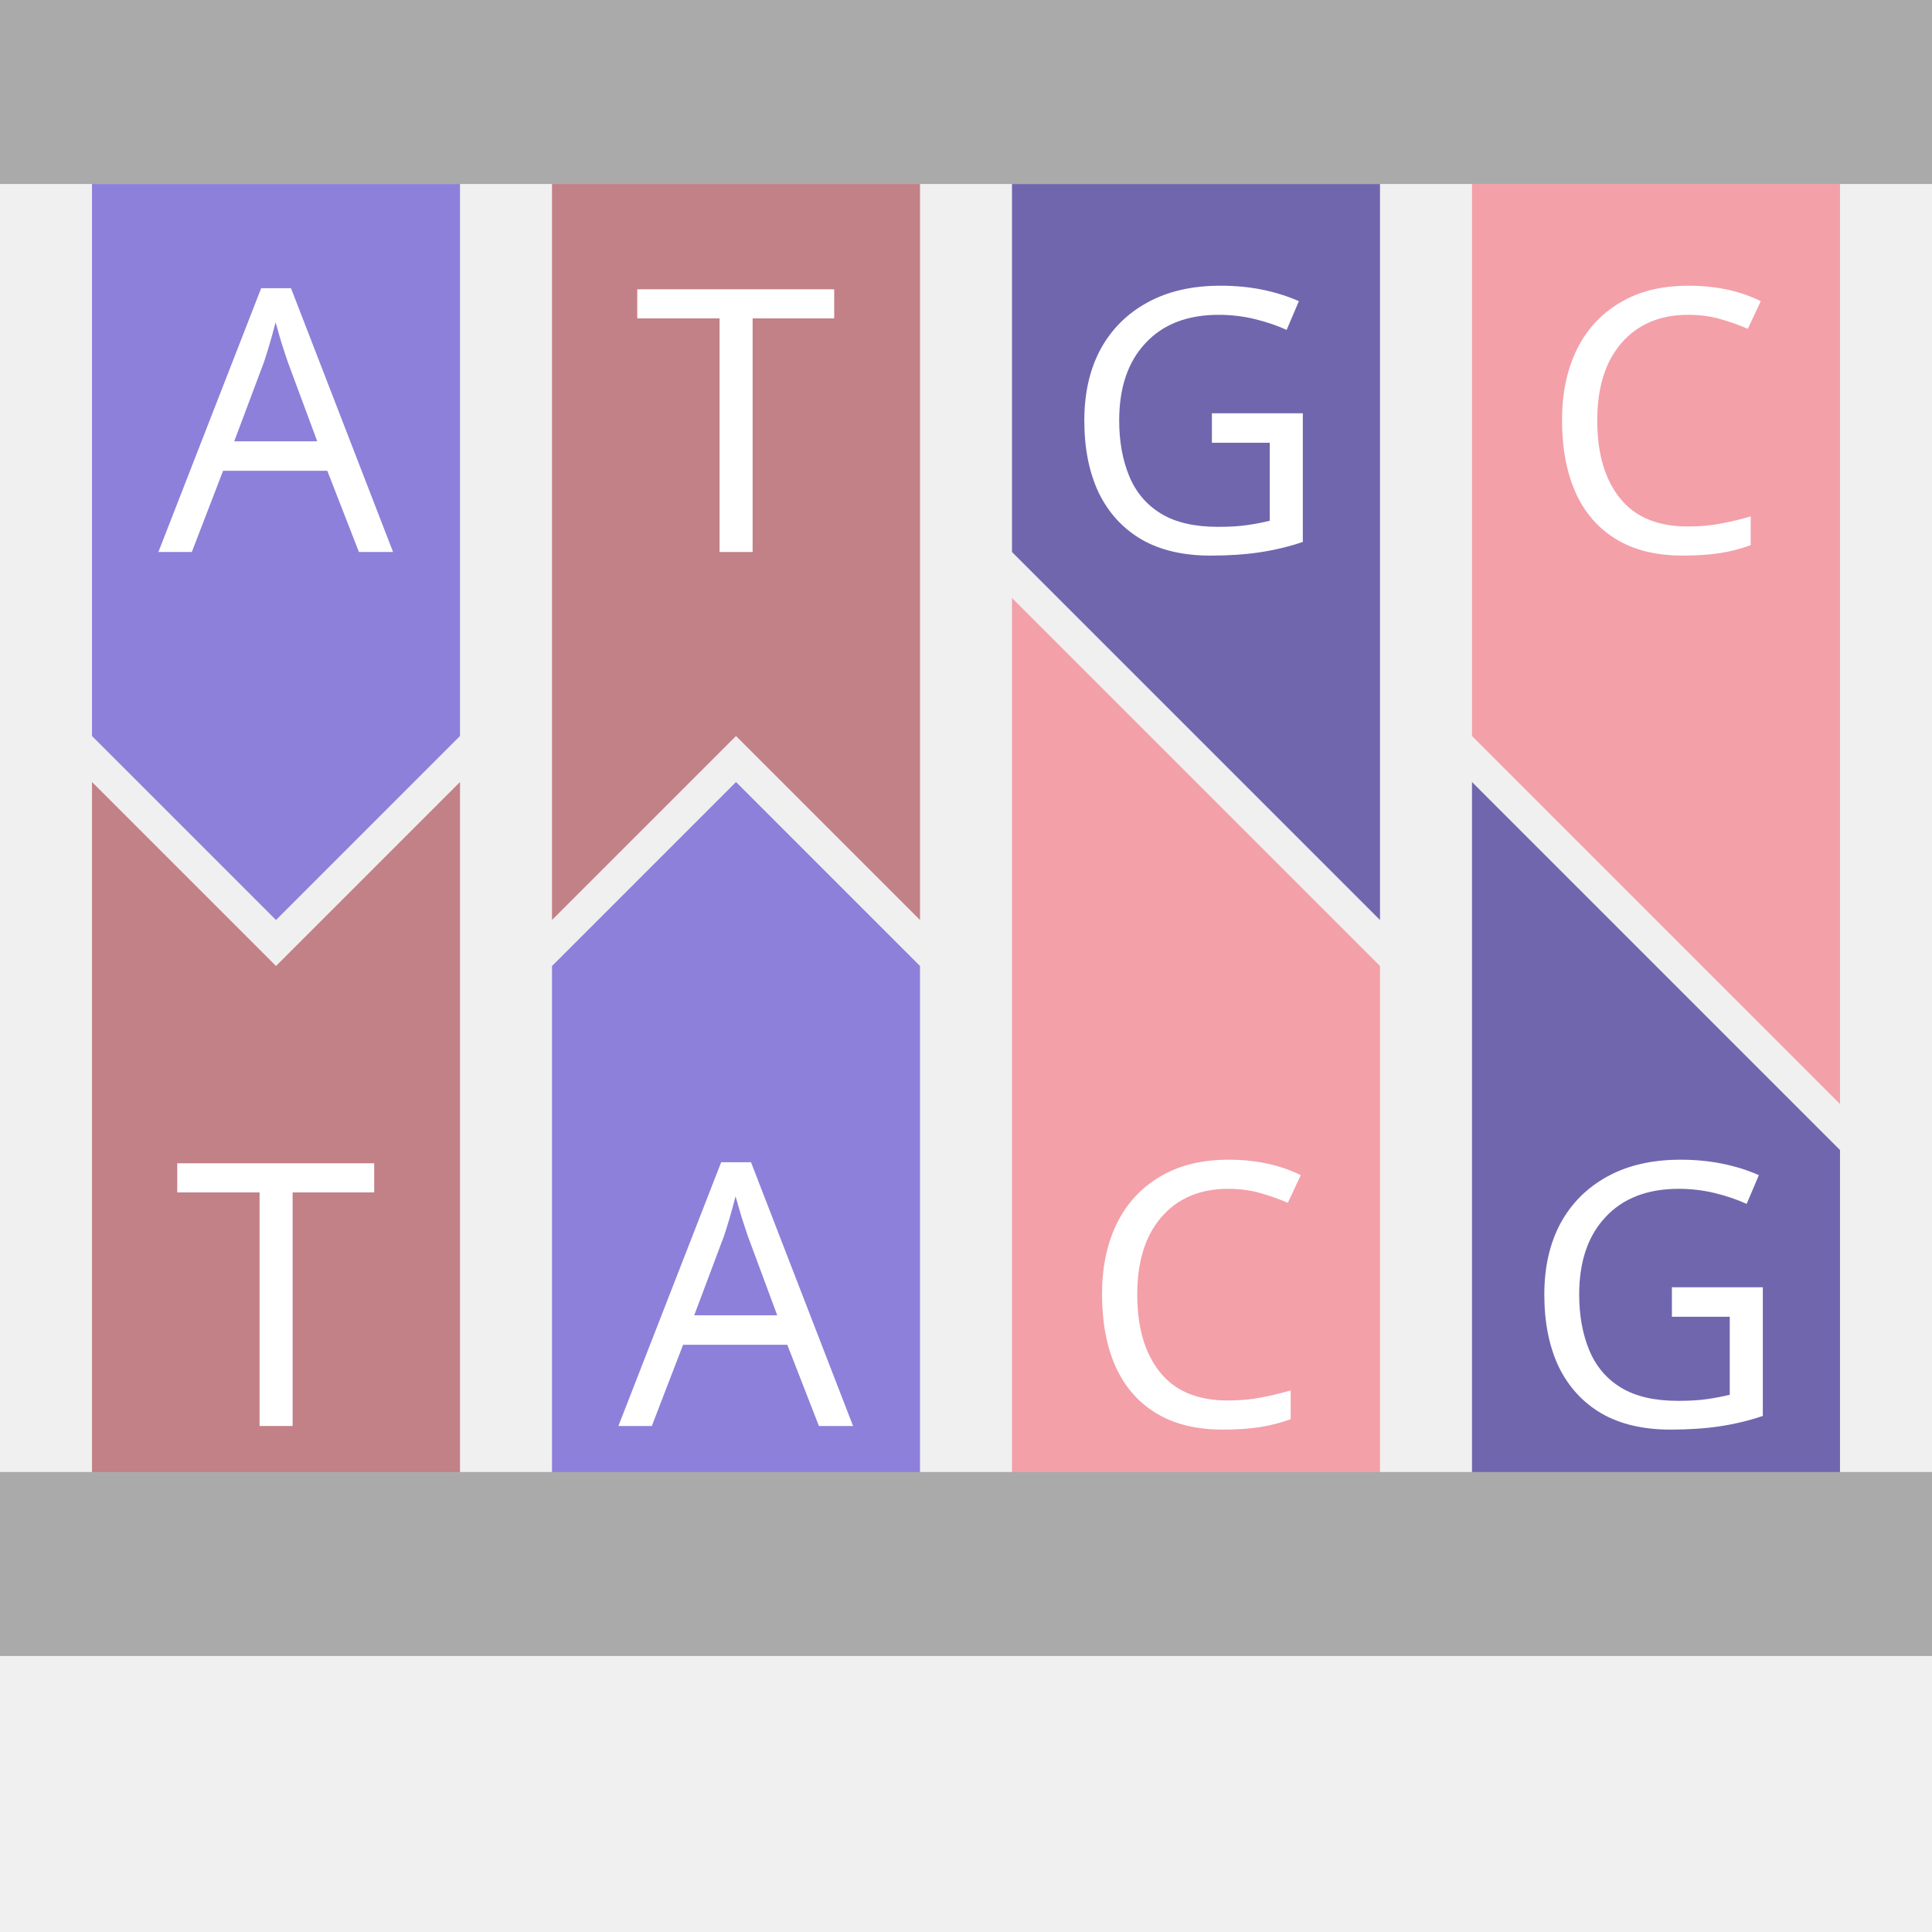
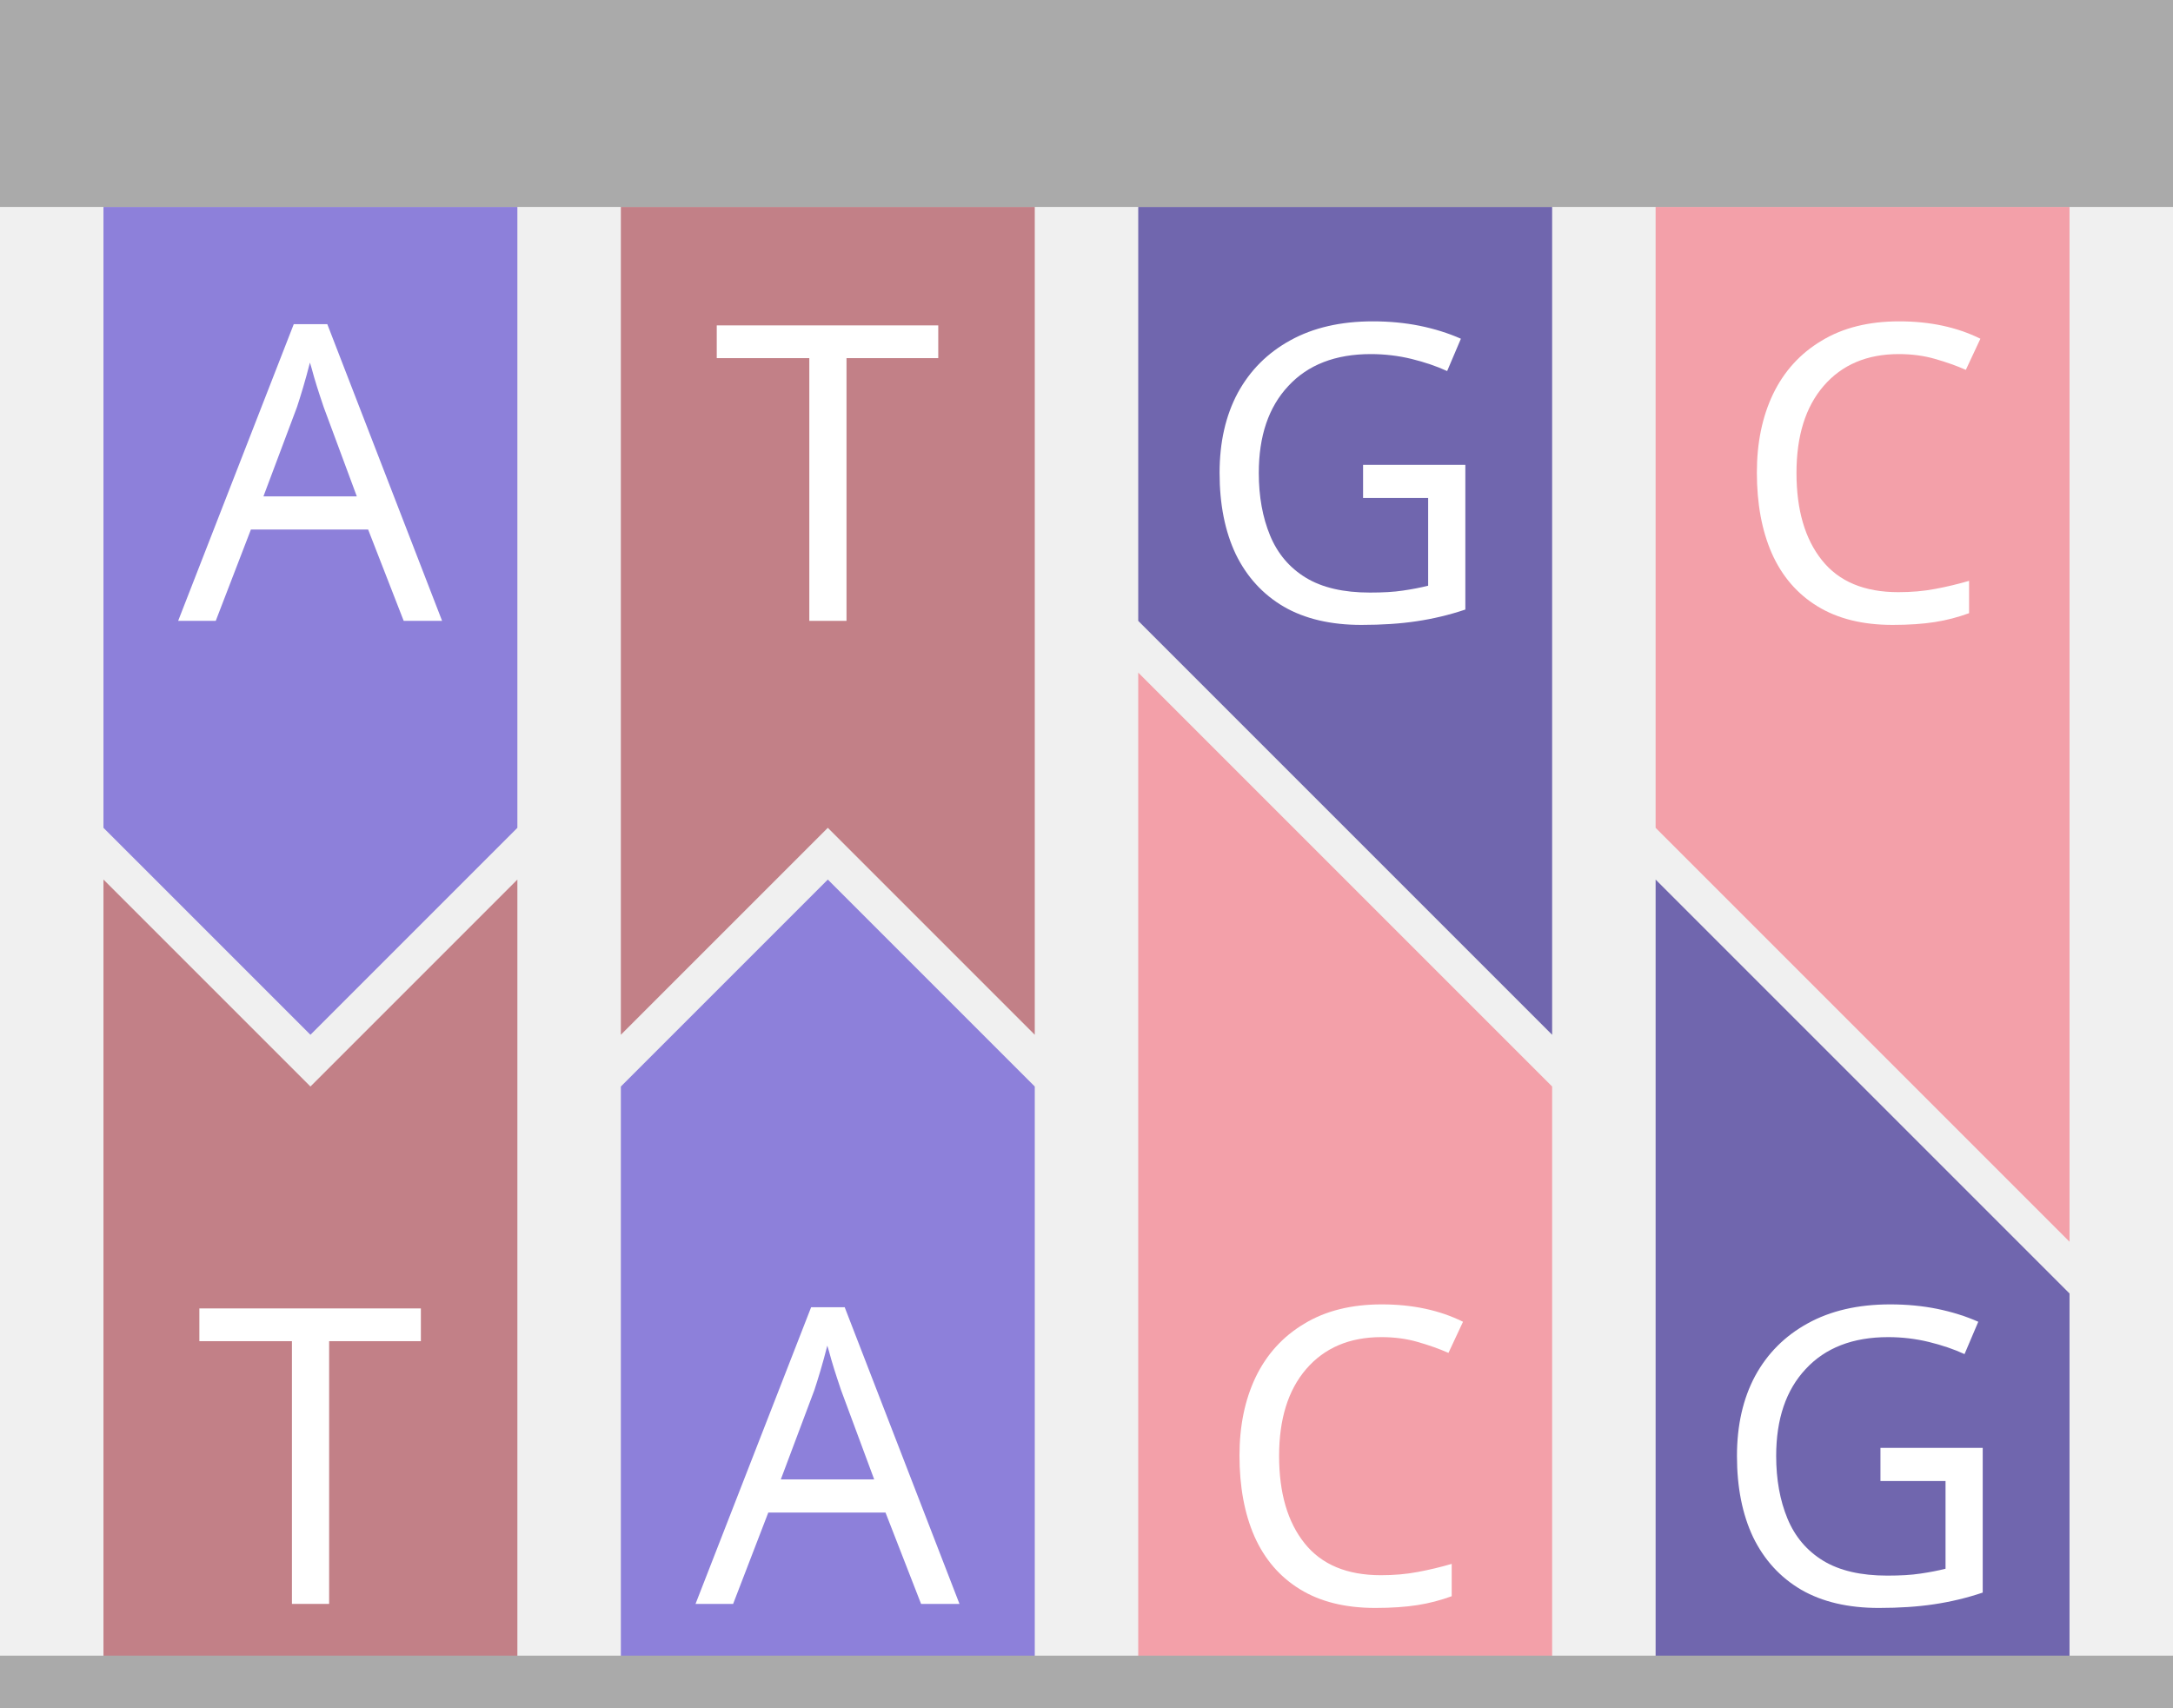
- <svg xmlns="http://www.w3.org/2000/svg" xmlns:xlink="http://www.w3.org/1999/xlink" width="84" height="84">
+ <svg xmlns="http://www.w3.org/2000/svg" xmlns:xlink="http://www.w3.org/1999/xlink" width="84" height="66">
  <style>
    rect {
    	fill: #aaa;
    }
  </style>
  <def>
    <g class="base" id="a">
      <path fill="#8D80DA" d="m0 66 h16 v-24 l-8 -8 -8 8z" />
      <text style="fill:#fff;font-family:sans;text-anchor:middle;font-size:16px;" x="8" y="62">A</text>
    </g>
    <g class="base" id="a2">
      <path fill="#8D80DA" d="m0 8 h16 v24 l-8 8 -8 -8z" />
      <text style="fill:#fff;font-family:sans;text-anchor:middle;font-size:16px;" x="8" y="24">A</text>
    </g>
    <g class="base" id="t">
      <path fill="#c28087" d="m0 66 h16 v-32 l-8 8 -8 -8z" />
      <text style="fill:#fff;font-family:sans;text-anchor:middle;font-size:16px;" x="8" y="62">T</text>
    </g>
    <g class="base" id="t2">
      <path fill="#c28087" d="m0 8 h16 v32 l-8 -8 -8 8z" />
      <text style="fill:#fff;font-family:sans;text-anchor:middle;font-size:16px;" x="8" y="24">T</text>
    </g>
    <g class="base" id="g">
      <path fill="#7066ae" d="m0 66 h16 v-16 l-16 -16z" />
      <text style="fill:#fff;font-family:sans;text-anchor:middle;font-size:16px;" x="8" y="62">G</text>
    </g>
    <g class="base" id="g2">
      <path fill="#7066ae" d="m0 8 h16 v32 l-16 -16z" />
      <text style="fill:#fff;font-family:sans;text-anchor:middle;font-size:16px;" x="8" y="24">G</text>
    </g>
    <g class="base" id="c">
      <path fill="#F3A0A9" d="m0 66 h16 v-24 l-16 -16z" />
      <text style="fill:#fff;font-family:sans;text-anchor:middle;font-size:16px;" x="8" y="62">C</text>
    </g>
    <g class="base" id="c2">
      <path fill="#F3A0A9" d="m0 8 h16 v40 l-16 -16z" />
      <text style="fill:#fff;font-family:sans;text-anchor:middle;font-size:16px;" x="8" y="24">C</text>
    </g>
  </def>
  <use x="4" y="0" xlink:href="#a2" />
  <use x="4" y="0" xlink:href="#t" />
  <use x="24" y="0" xlink:href="#t2" />
  <use x="24" y="0" xlink:href="#a" />
  <use x="44" y="0" xlink:href="#g2" />
  <use x="44" y="0" xlink:href="#c" />
  <use x="64" y="0" xlink:href="#c2" />
  <use x="64" y="0" xlink:href="#g" />
  <rect x="0" y="0" width="84" height="8" />
  <rect x="0" y="64" width="84" height="8" />
</svg>
